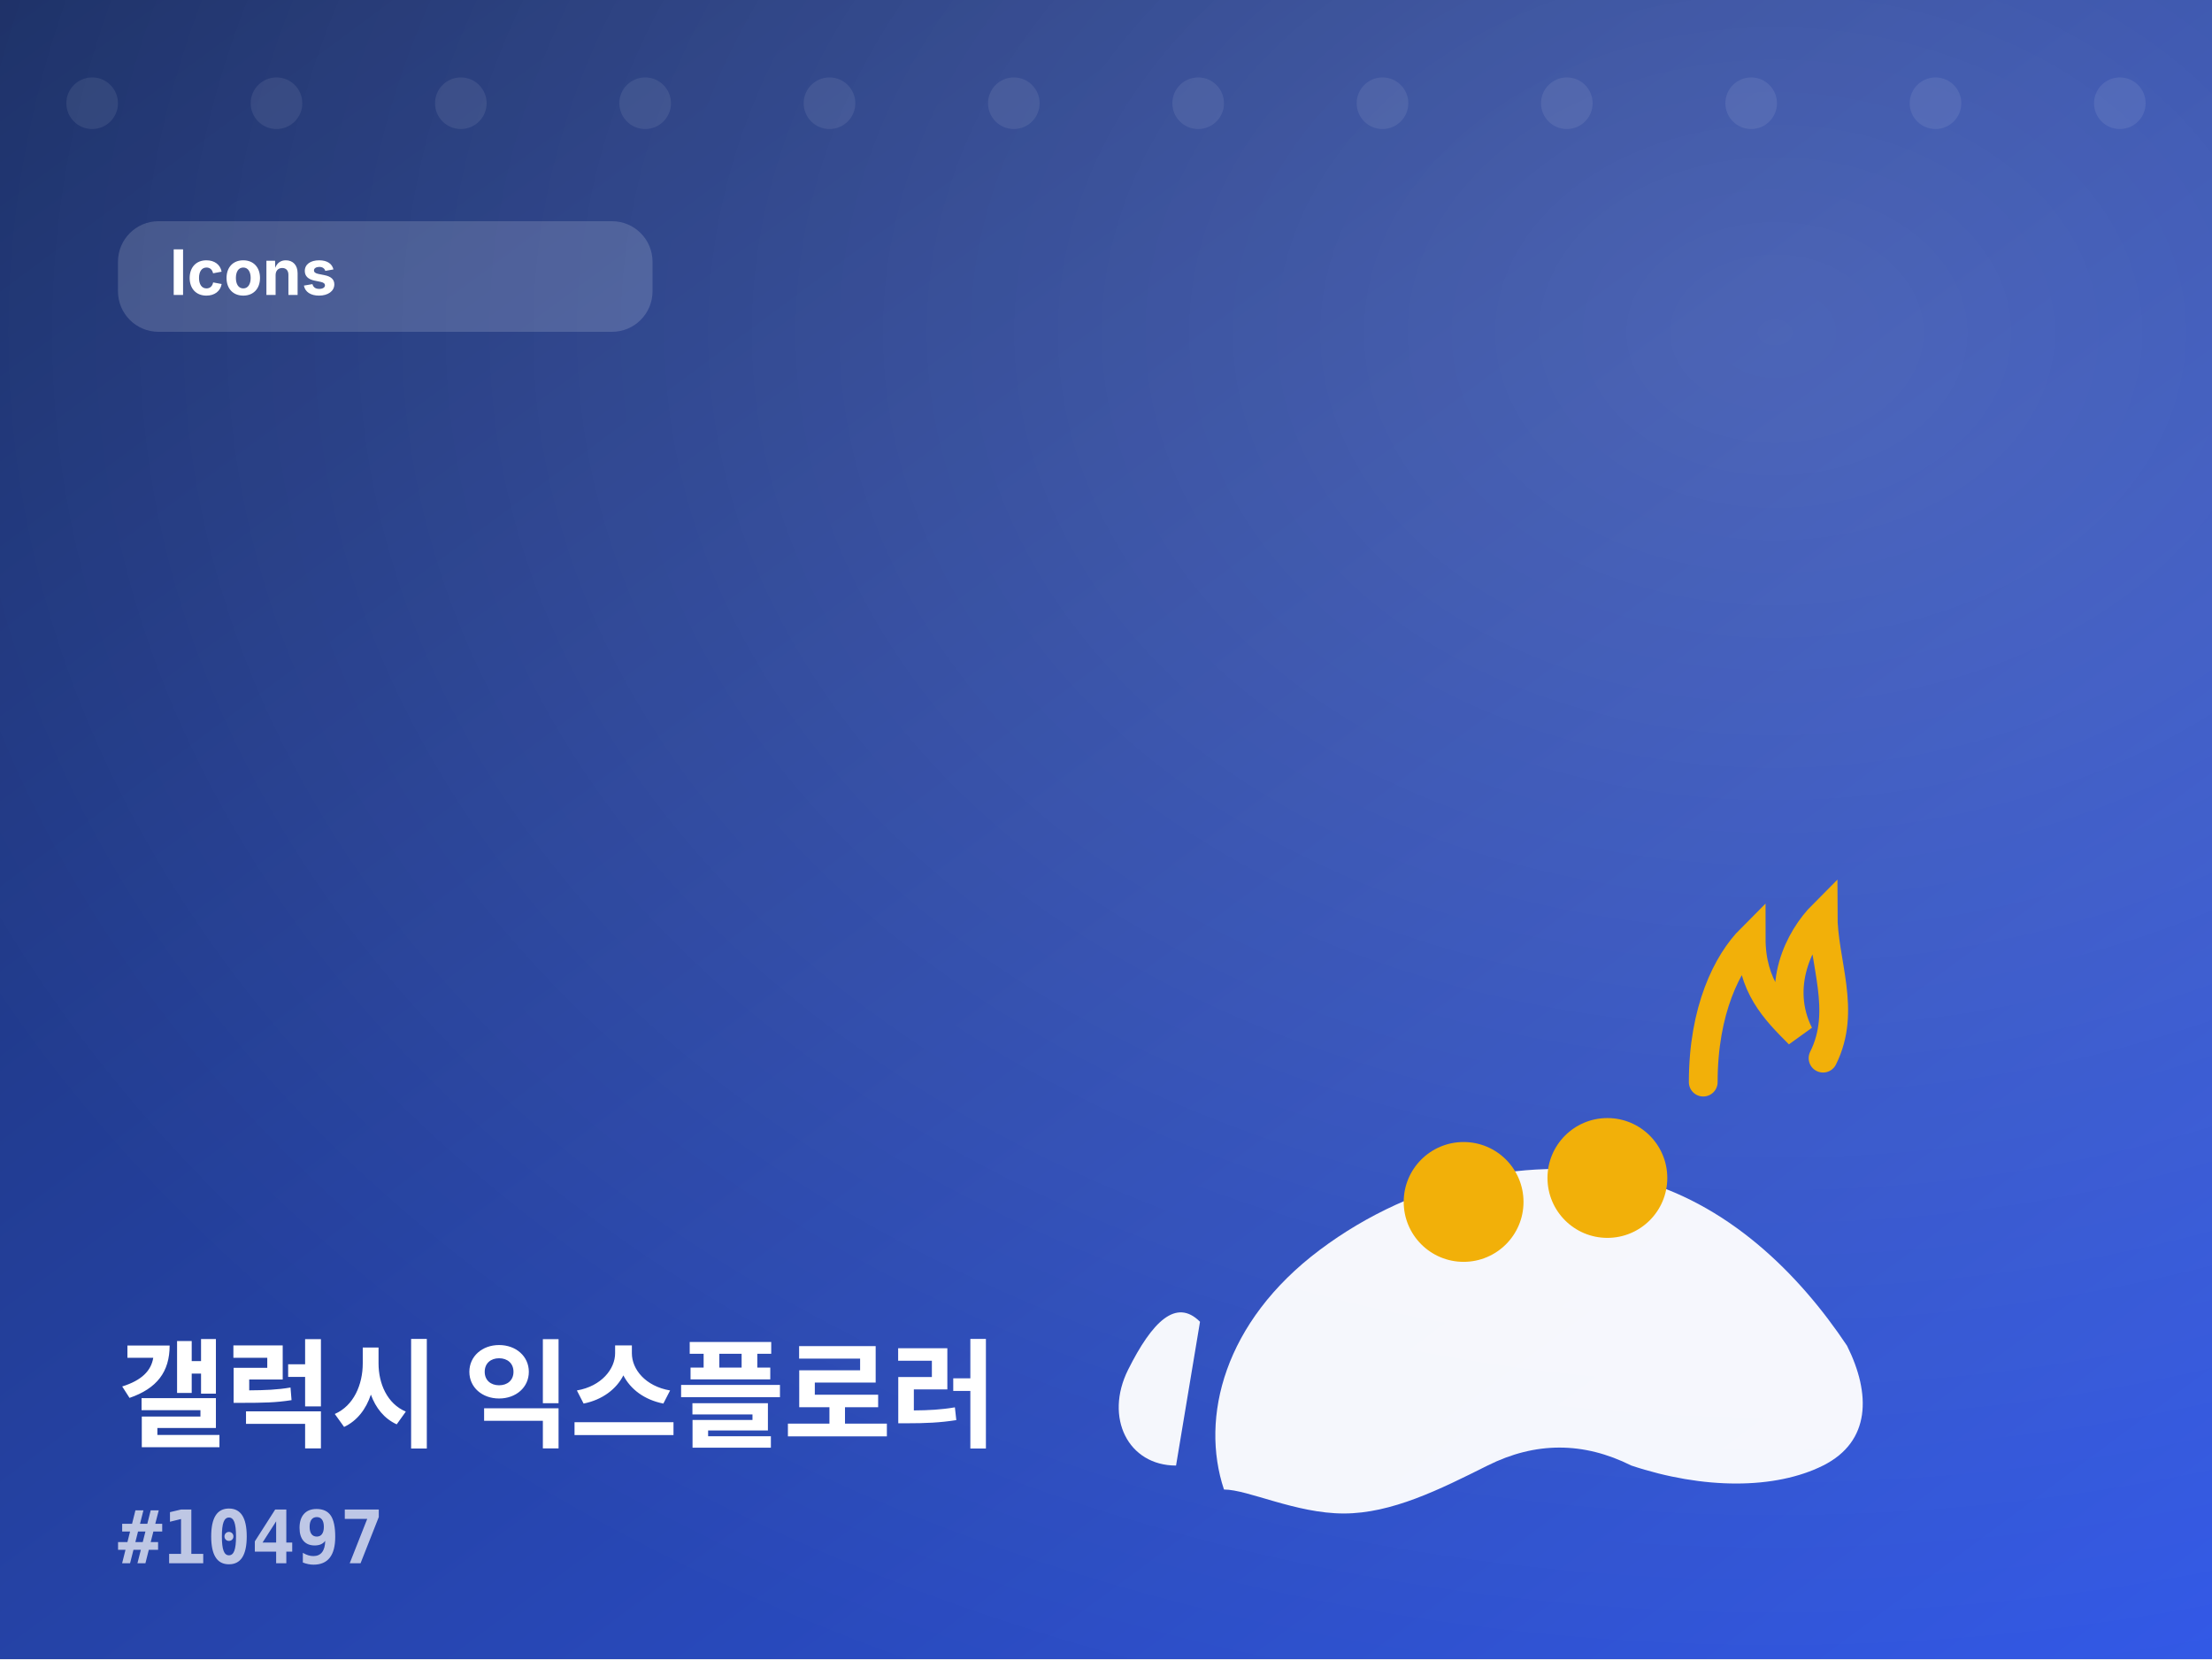
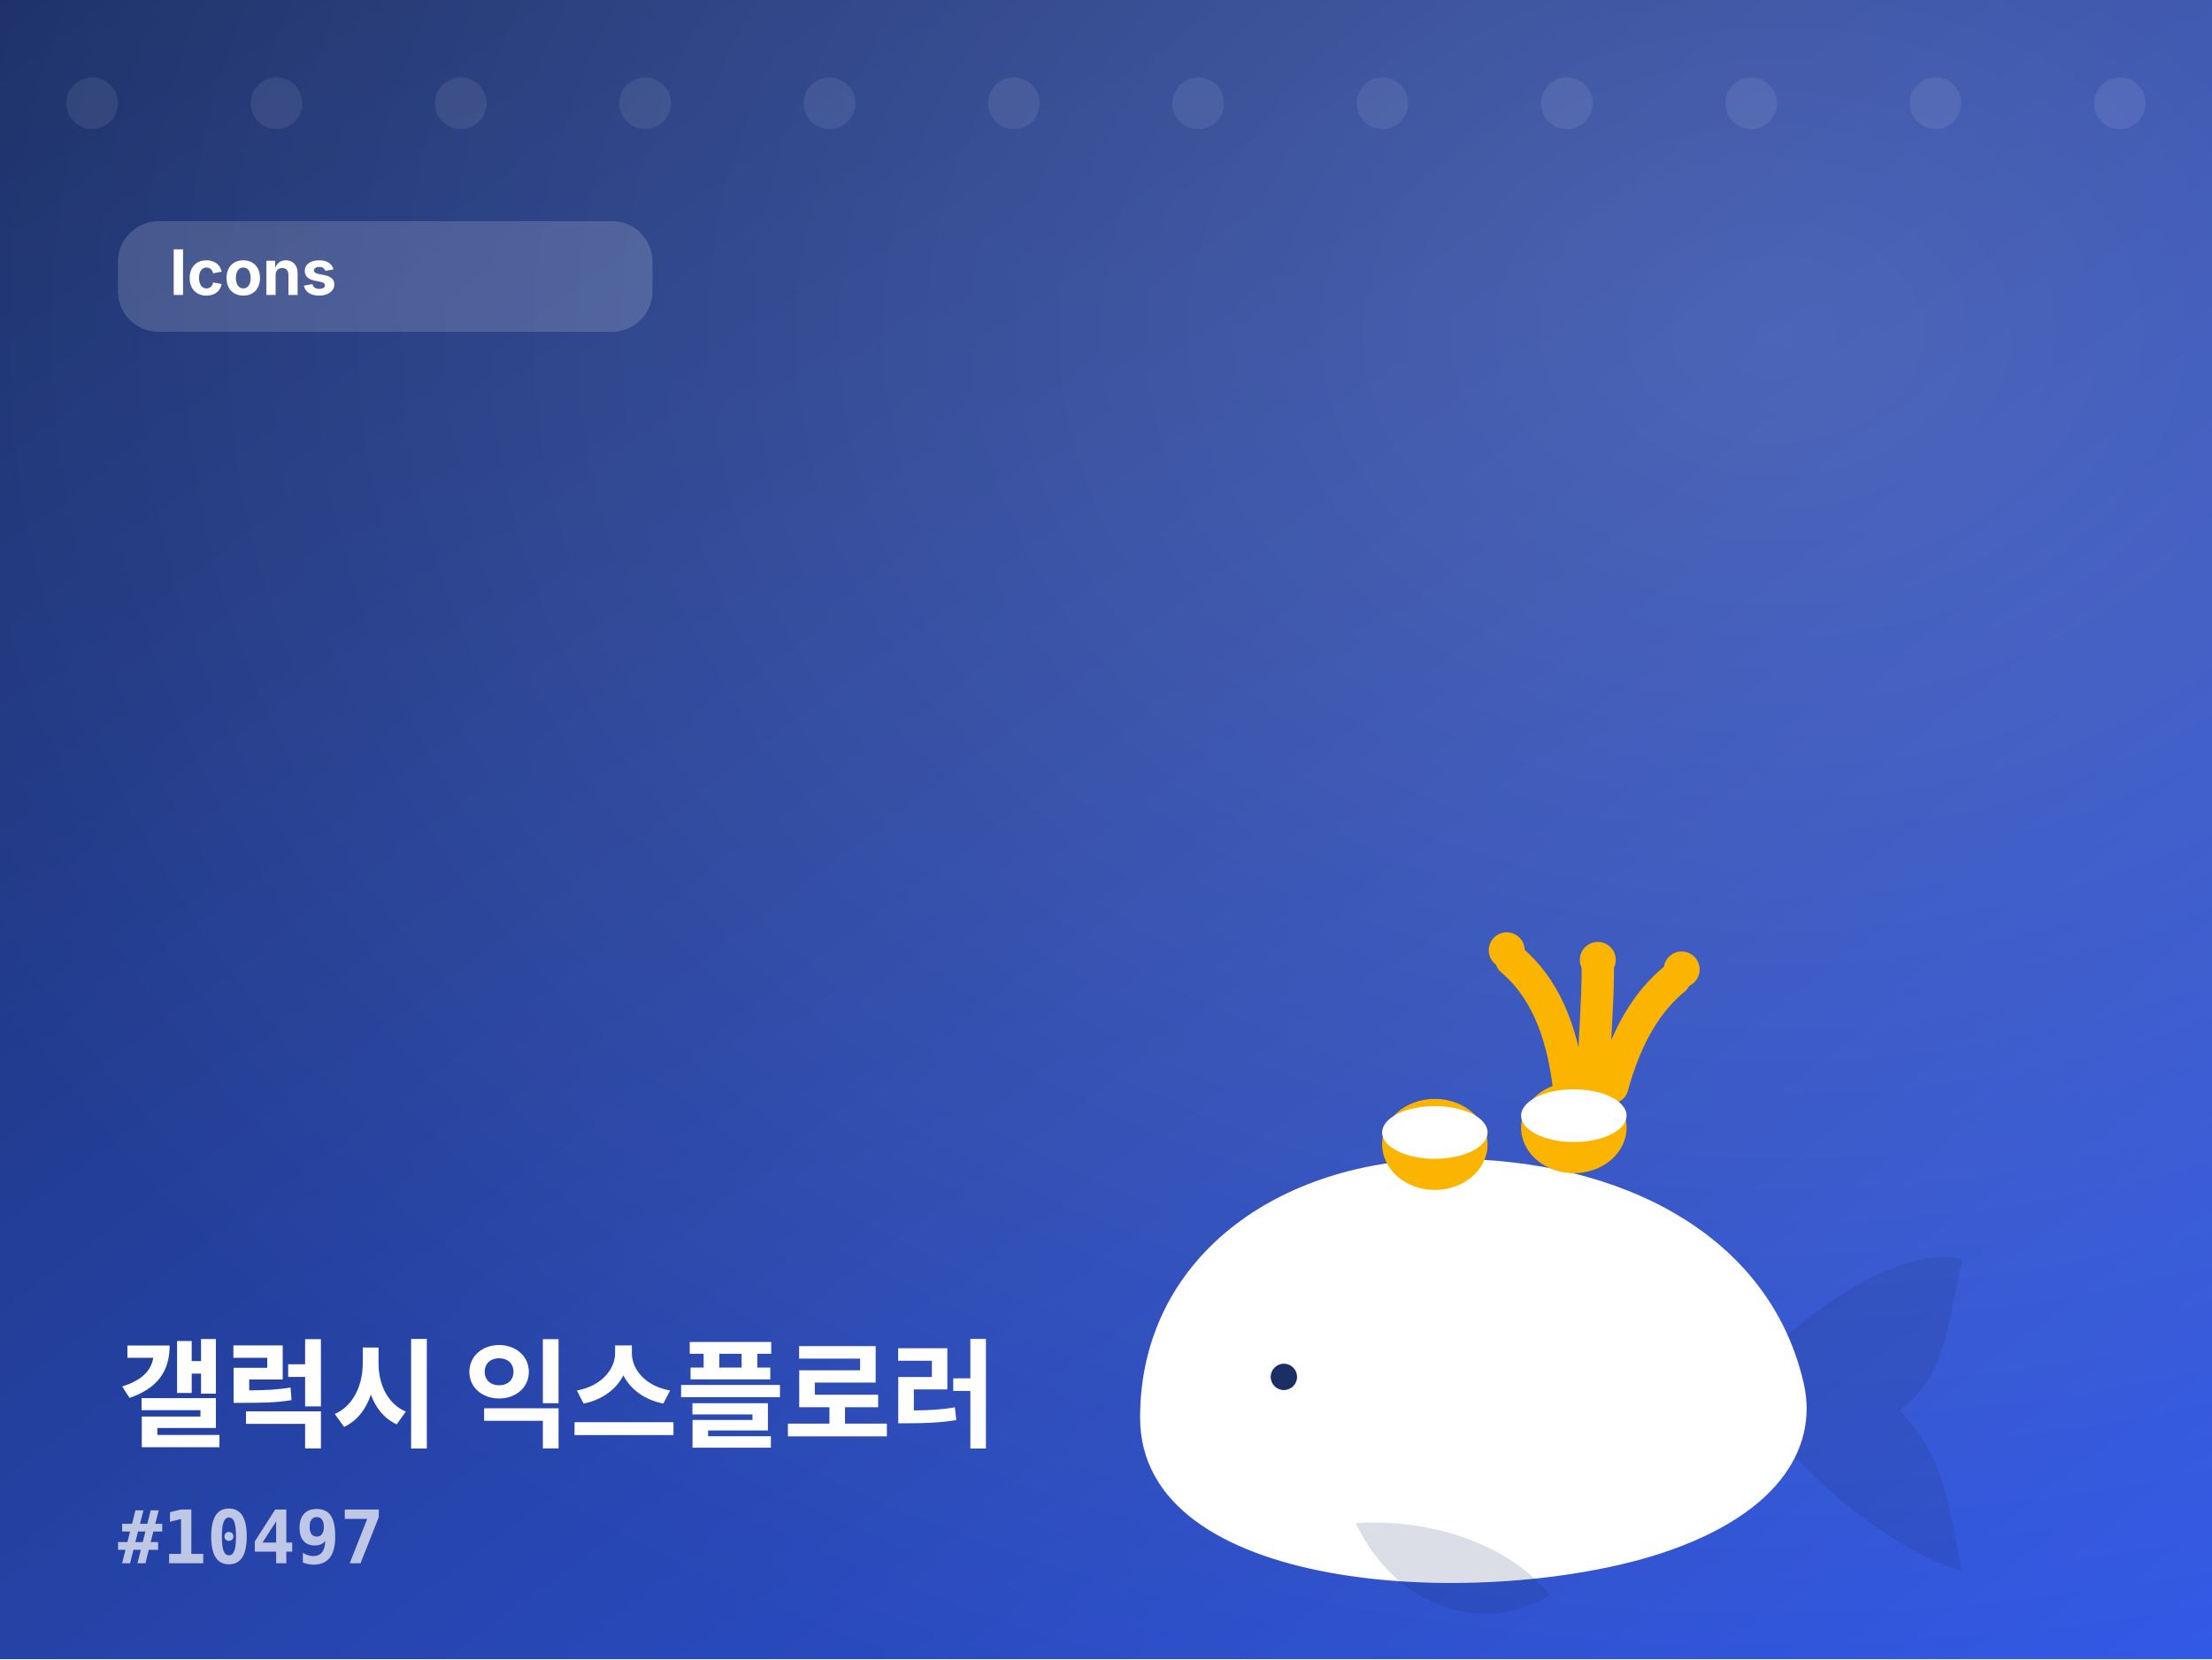
<svg xmlns="http://www.w3.org/2000/svg" viewBox="0 0 1200 900" width="1200" height="900" role="img" aria-label="갤럭시 익스플로러">
  <defs>
    <linearGradient id="bg" x1="0" y1="0" x2="1" y2="1">
      <stop offset="0" stop-color="#1b2f66" />
      <stop offset="1" stop-color="#2f56e6" />
    </linearGradient>
    <radialGradient id="glow" cx="0.8" cy="0.2" r="0.9">
      <stop offset="0" stop-color="#ffffff" stop-opacity="0.18" />
      <stop offset="1" stop-color="#ffffff" stop-opacity="0" />
    </radialGradient>
  </defs>
  <rect width="1200" height="900" fill="url(#bg)" />
  <rect width="1200" height="900" fill="url(#glow)" />
  <circle cx="50" cy="56" r="14" fill="#ffffff" opacity="0.08" />
  <circle cx="150" cy="56" r="14" fill="#ffffff" opacity="0.08" />
  <circle cx="250" cy="56" r="14" fill="#ffffff" opacity="0.08" />
  <circle cx="350" cy="56" r="14" fill="#ffffff" opacity="0.08" />
  <circle cx="450" cy="56" r="14" fill="#ffffff" opacity="0.08" />
  <circle cx="550" cy="56" r="14" fill="#ffffff" opacity="0.08" />
  <circle cx="650" cy="56" r="14" fill="#ffffff" opacity="0.08" />
  <circle cx="750" cy="56" r="14" fill="#ffffff" opacity="0.08" />
  <circle cx="850" cy="56" r="14" fill="#ffffff" opacity="0.08" />
  <circle cx="950" cy="56" r="14" fill="#ffffff" opacity="0.08" />
  <circle cx="1050" cy="56" r="14" fill="#ffffff" opacity="0.08" />
  <circle cx="1150" cy="56" r="14" fill="#ffffff" opacity="0.08" />
-   <g transform="translate(560 470) scale(13)" opacity="0.95">
-     <path d="M8 26c-1-3 0-7 4-10s9-4 13-3c4 1 7 4 9 7 1 2 1 4-1 5s-5 1-8 0c-2-1-4-1-6 0s-4 2-6 2-4-1-5-1z" fill="#ffffff" />
-     <circle cx="18" cy="14" r="2.5" fill="#fbb500" />
-     <circle cx="24" cy="13" r="2.5" fill="#fbb500" />
-     <path d="M6 25c-2 0-3-2-2-4s2-3 3-2" fill="#ffffff" />
-     <path d="M28 9c0-3 1-5 2-6 0 2 1 3 2 4-1-2 0-4 1-5 0 2 1 4 0 6" stroke="#fbb500" stroke-width="1.2" stroke-linecap="round" fill="none" />
+   <g transform="translate(560 470) scale(13)">
+     <g stroke="#fbb500" stroke-width="1.35" stroke-linecap="round" fill="none">
+       <path d="M22.4 9.2C22.1 6.7 21.3 5 20 3.9" />
+       <path d="M23.4 8.9C23.5 6.8 23.6 5.5 23.6 4.3" />
+       <path d="M24.2 9.2C24.8 7 25.7 5.6 26.8 4.7" />
+     </g>
+     <circle cx="19.8" cy="3.5" r="0.75" fill="#fbb500" />
+     <circle cx="23.6" cy="3.9" r="0.75" fill="#fbb500" />
+     <circle cx="27.1" cy="4.3" r="0.75" fill="#fbb500" />
+     <path d="M30.5 20.5C33.4 17.6 37 15.8 38.8 16.4C38.2 19 38.2 21.2 36.2 22.7C38.2 24.7 38.3 27.2 38.8 29.4C36 28.6 32.6 25.8 30.6 23.2Z" fill="rgba(27,47,102,0.16)" />
+     <path d="M4.5 23C4.5 16.4 10.2 12.2 17.4 12.2C24.6 12.2 30.8 15.4 32.2 21.6C32.8 24.3 31.1 27.2 25.8 28.8C18.4 31 4.5 30.3 4.5 23Z" fill="#ffffff" />
+     <path d="M13.5 27.4C15.2 31 18.9 32.1 21.6 30.4C19.9 28.3 16.7 27.2 13.5 27.4Z" fill="rgba(27,47,102,0.16)" />
+     <ellipse cx="16.8" cy="11.6" rx="2.2" ry="1.9" fill="#fbb500" />
+     <ellipse cx="22.6" cy="10.9" rx="2.2" ry="1.9" fill="#fbb500" />
+     <ellipse cx="16.8" cy="11.1" rx="2.2" ry="1.1" fill="#ffffff" />
+     <ellipse cx="22.6" cy="10.4" rx="2.2" ry="1.1" fill="#ffffff" />
+     <circle cx="10.8" cy="21.6" r="1.45" fill="#ffffff" />
+     <circle cx="10.5" cy="21.3" r="0.55" fill="#1b2f66" />
  </g>
  <g font-family="-apple-system, 'Apple SD Gothic Neo', 'Noto Sans KR', sans-serif">
    <rect x="64" y="120" rx="22" ry="22" width="290" height="60" fill="#ffffff" opacity="0.16" />
    <text x="92" y="160" font-size="34" font-weight="700" fill="#ffffff">Icons</text>
    <text x="64" y="780" font-size="64" font-weight="800" fill="#ffffff" letter-spacing="-1">갤럭시 익스플로러</text>
    <text x="64" y="848" font-size="40" font-weight="700" fill="#ffffff" opacity="0.7" font-family="'SF Mono', ui-monospace, monospace">#10497</text>
  </g>
</svg>
